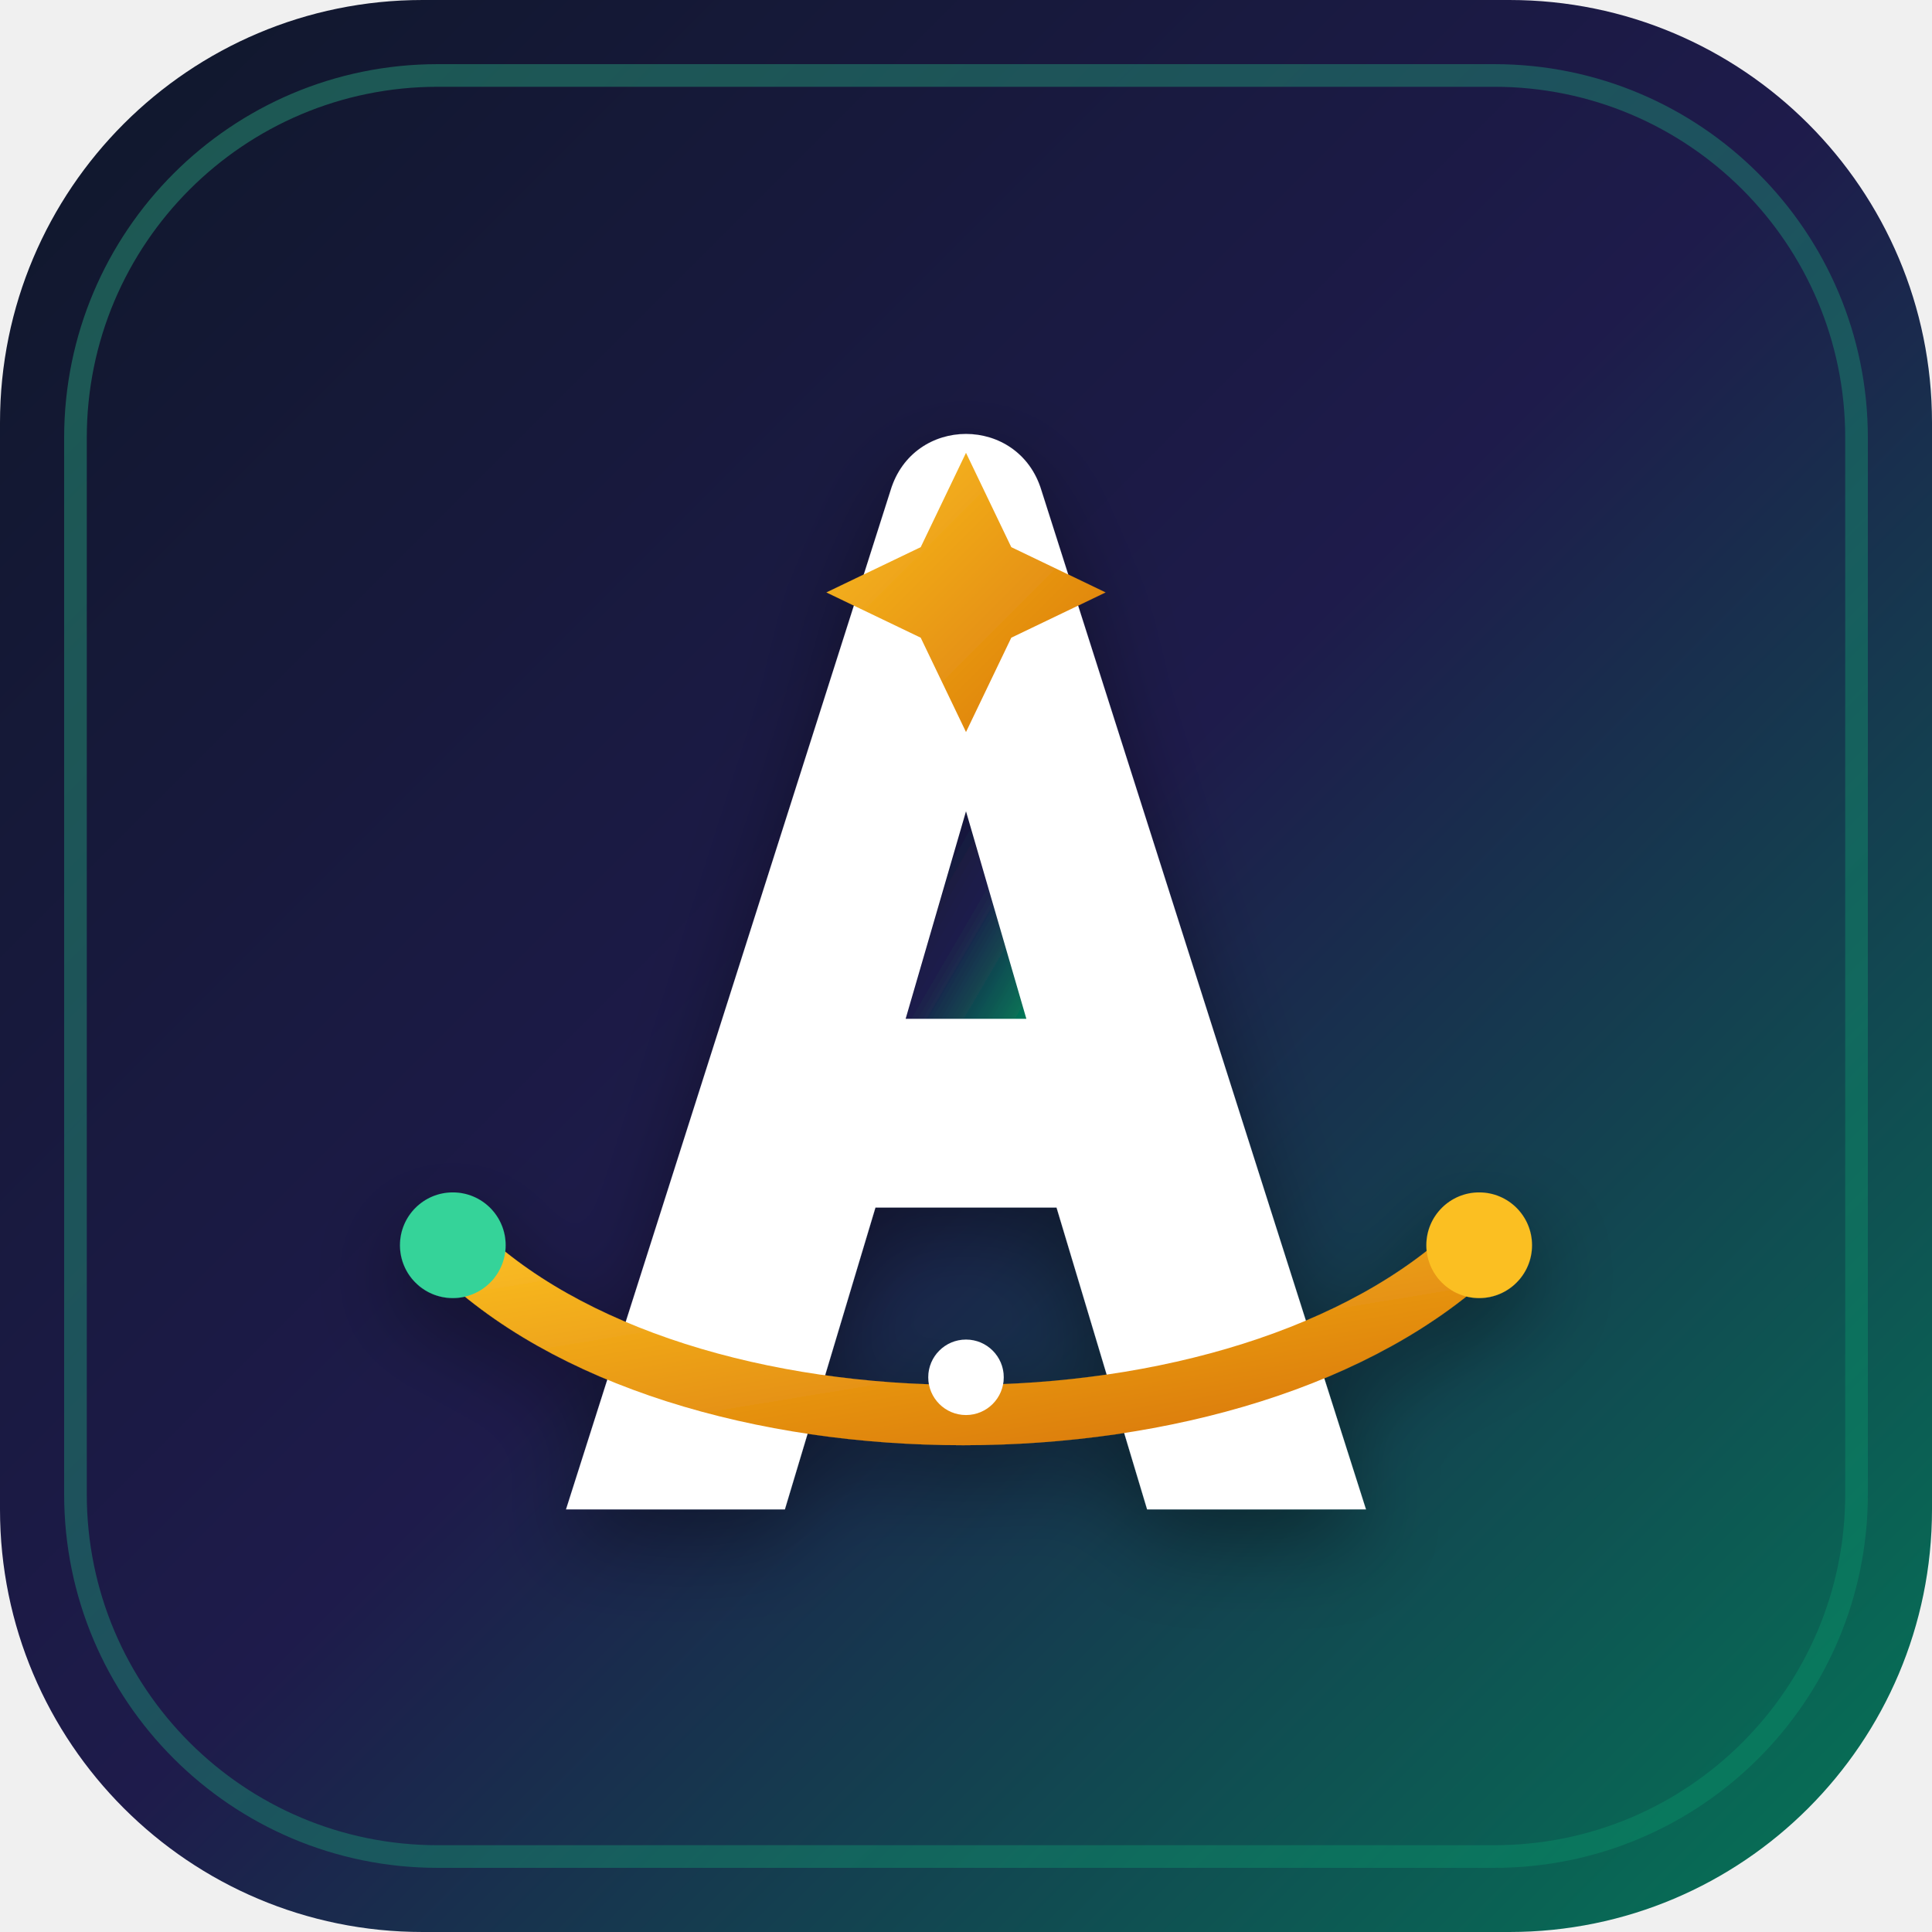
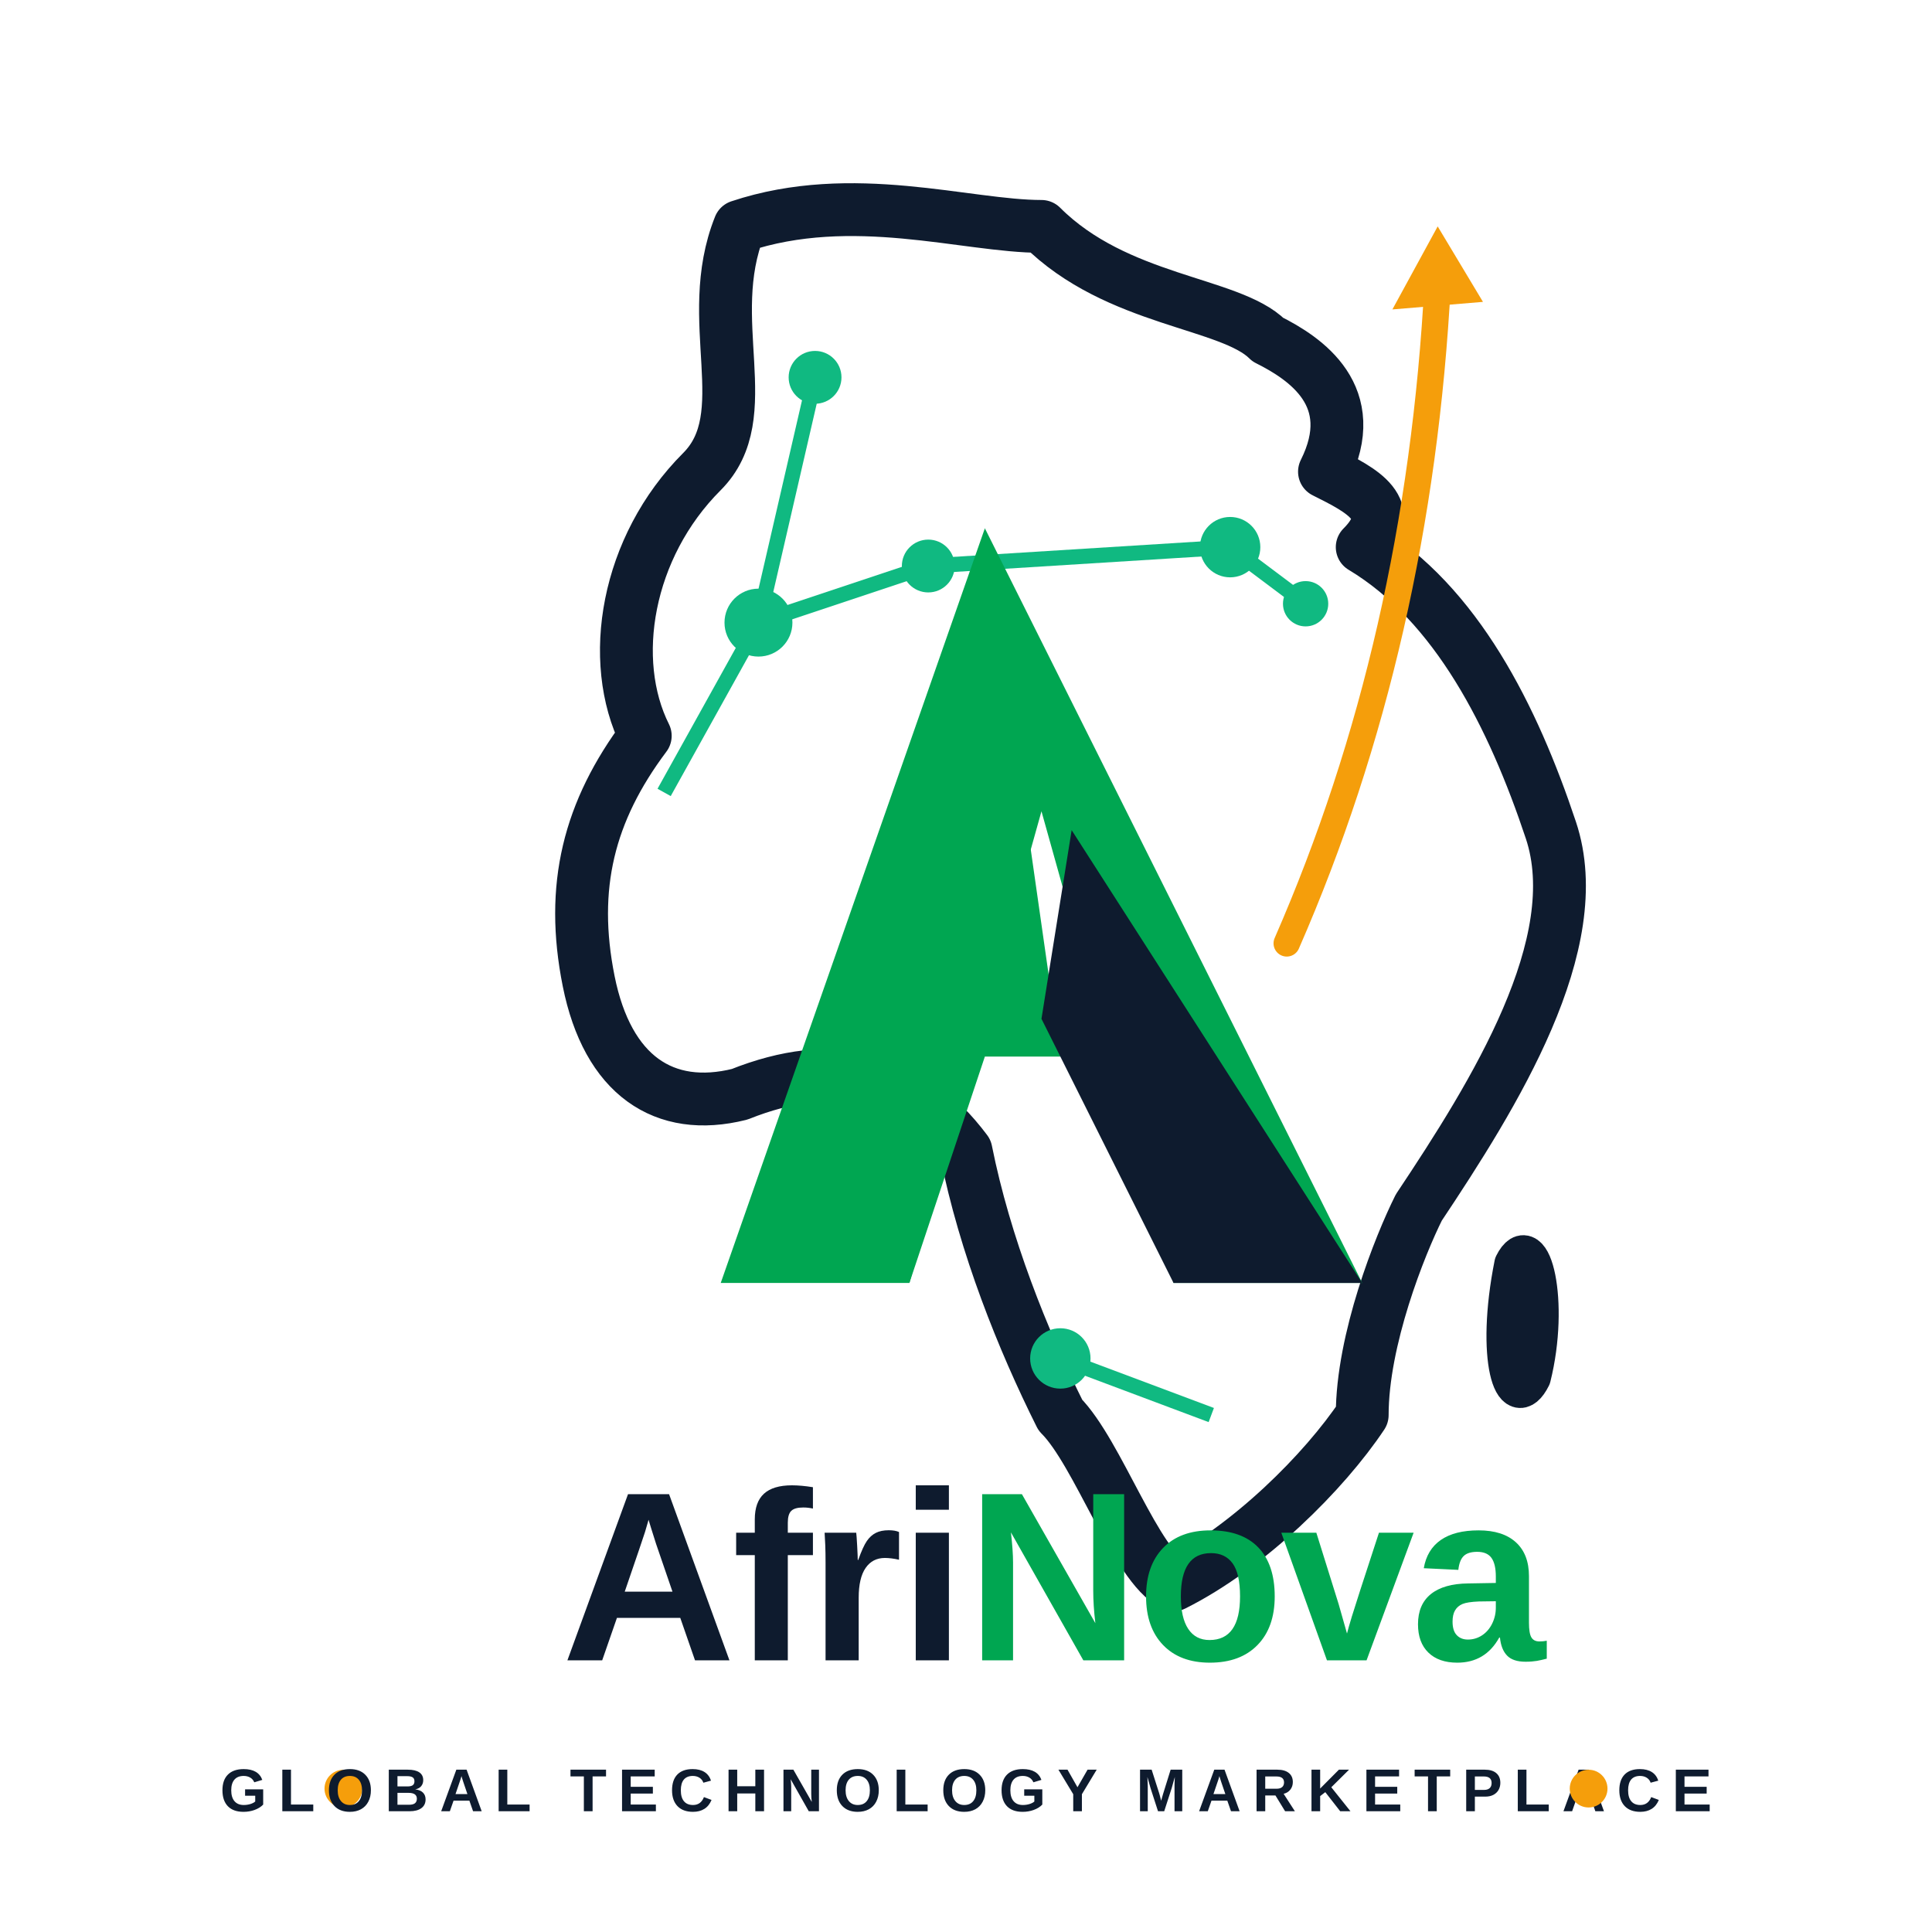
<svg xmlns="http://www.w3.org/2000/svg" viewBox="0 0 512 512" width="512" height="512">
-   <defs>
-     <linearGradient id="afriBg" x1="0%" y1="0%" x2="100%" y2="100%">
-       <stop offset="0%" stop-color="#0f172a" />
-       <stop offset="50%" stop-color="#1e1b4b" />
-       <stop offset="100%" stop-color="#047857" />
-     </linearGradient>
-     <linearGradient id="goldGrad" x1="0%" y1="0%" x2="100%" y2="100%">
-       <stop offset="0%" stop-color="#fbbf24" />
-       <stop offset="100%" stop-color="#d97706" />
-     </linearGradient>
-     <linearGradient id="emeraldGrad" x1="0%" y1="0%" x2="100%" y2="100%">
-       <stop offset="0%" stop-color="#34d399" />
-       <stop offset="100%" stop-color="#059669" />
-     </linearGradient>
-     <linearGradient id="indigoGrad" x1="0%" y1="0%" x2="100%" y2="100%">
-       <stop offset="0%" stop-color="#818cf8" />
-       <stop offset="100%" stop-color="#4f46e5" />
-     </linearGradient>
-     <filter id="glow" x="-20%" y="-20%" width="140%" height="140%">
-       <feDropShadow dx="0" dy="8" stdDeviation="12" flood-color="#000000" flood-opacity="0.4" />
-     </filter>
-   </defs>
-   <rect width="512" height="512" rx="112" fill="url(#afriBg)" />
-   <rect x="20" y="20" width="472" height="472" rx="96" fill="none" stroke="url(#emeraldGrad)" stroke-width="6" stroke-opacity="0.35" />
-   <g transform="translate(0, 0)" filter="url(#glow)">
-     <path d="M 150 400 L 236 130 C 242 110, 270 110, 276 130 L 362 400 H 304 L 280 320 H 232 L 208 400 Z" fill="#ffffff" />
-     <path d="M 240 270 H 272 L 256 215 Z" fill="url(#afriBg)" />
-     <path d="M 256 120 L 268 145 L 293 157 L 268 169 L 256 194 L 244 169 L 219 157 L 244 145 Z" fill="url(#goldGrad)" />
-     <path d="M 120 330 C 180 390, 330 390, 392 330" fill="none" stroke="url(#goldGrad)" stroke-width="16" stroke-linecap="round" />
-     <circle cx="120" cy="330" r="14" fill="#34d399" />
-     <circle cx="392" cy="330" r="14" fill="#fbbf24" />
-     <circle cx="256" cy="365" r="10" fill="#ffffff" />
+   <rect width="512" height="512" fill="#ffffff" />
+   <g transform="translate(16, 0)">
+     <path d="M 180 60               C 210 50, 240 60, 260 60               C 280 80, 310 80, 320 90              C 330 95, 345 105, 335 125              C 345 130, 355 135, 345 145              C 370 160, 385 190, 395 220              C 405 250, 380 290, 360 320              C 355 330, 345 355, 345 375              C 335 390, 315 410, 295 420              C 285 415, 275 385, 265 375              C 255 355, 245 330, 240 305              C 225 285, 205 280, 180 290              C 160 295, 145 285, 140 260              C 135 235, 140 215, 155 195              C 145 175, 150 145, 170 125              C 185 110, 170 85, 180 60 Z" fill="none" stroke="#0e1b2e" stroke-width="14" stroke-linecap="round" stroke-linejoin="round" />
+     <path d="M 385 335 C 390 325, 395 345, 390 365 C 385 375, 380 360, 385 335 Z" fill="none" stroke="#0e1b2e" stroke-width="10" stroke-linecap="round" stroke-linejoin="round" />
+     <line x1="200" y1="100" x2="185" y2="165" stroke="#10b981" stroke-width="4" />
+     <line x1="185" y1="165" x2="230" y2="150" stroke="#10b981" stroke-width="4" />
+     <line x1="185" y1="165" x2="160" y2="210" stroke="#10b981" stroke-width="4" />
+     <line x1="230" y1="150" x2="310" y2="145" stroke="#10b981" stroke-width="4" />
+     <line x1="310" y1="145" x2="330" y2="160" stroke="#10b981" stroke-width="4" />
+     <line x1="265" y1="360" x2="305" y2="375" stroke="#10b981" stroke-width="4" />
+     <circle cx="200" cy="100" r="7" fill="#10b981" />
+     <circle cx="185" cy="165" r="9" fill="#10b981" />
+     <circle cx="230" cy="150" r="7" fill="#10b981" />
+     <circle cx="310" cy="145" r="8" fill="#10b981" />
+     <circle cx="330" cy="160" r="6" fill="#10b981" />
+     <circle cx="265" cy="360" r="8" fill="#10b981" />
+     <path d="M 325 250 Q 360 170 365 75" fill="none" stroke="#f59e0b" stroke-width="7" stroke-linecap="round" />
+     <polygon points="365,60 353,82 377,80" fill="#f59e0b" />
+     <path d="M 245 140 L 175 340 L 225 340 L 245 280 L 265 280 L 245 140 Z" fill="#00a651" />
+     <path d="M 245 140 L 225 340 L 260 215 L 295 340 L 345 340 L 245 140 Z" fill="#00a651" />
+     <path d="M 268 220 L 345 340 L 295 340 L 260 270 Z" fill="#0e1b2e" />
+     <g transform="translate(0, 440)">
+       <text x="240" y="0" text-anchor="end" font-family="'Plus Jakarta Sans', Arial, sans-serif" font-weight="900" font-size="64" fill="#0e1b2e" letter-spacing="-1">Afri</text>
+       <text x="240" y="0" text-anchor="start" font-family="'Plus Jakarta Sans', Arial, sans-serif" font-weight="900" font-size="64" fill="#00a651" letter-spacing="-1">Nova</text>
+     </g>
+     <g transform="translate(240, 480)">
+       <circle cx="-165" cy="-6" r="5" fill="#f59e0b" />
+       <text x="0" y="0" text-anchor="middle" font-family="'Plus Jakarta Sans', Arial, sans-serif" font-weight="700" font-size="16" fill="#0e1b2e" letter-spacing="3">GLOBAL TECHNOLOGY MARKETPLACE</text>
+       <circle cx="165" cy="-6" r="5" fill="#f59e0b" />
+     </g>
  </g>
</svg>
